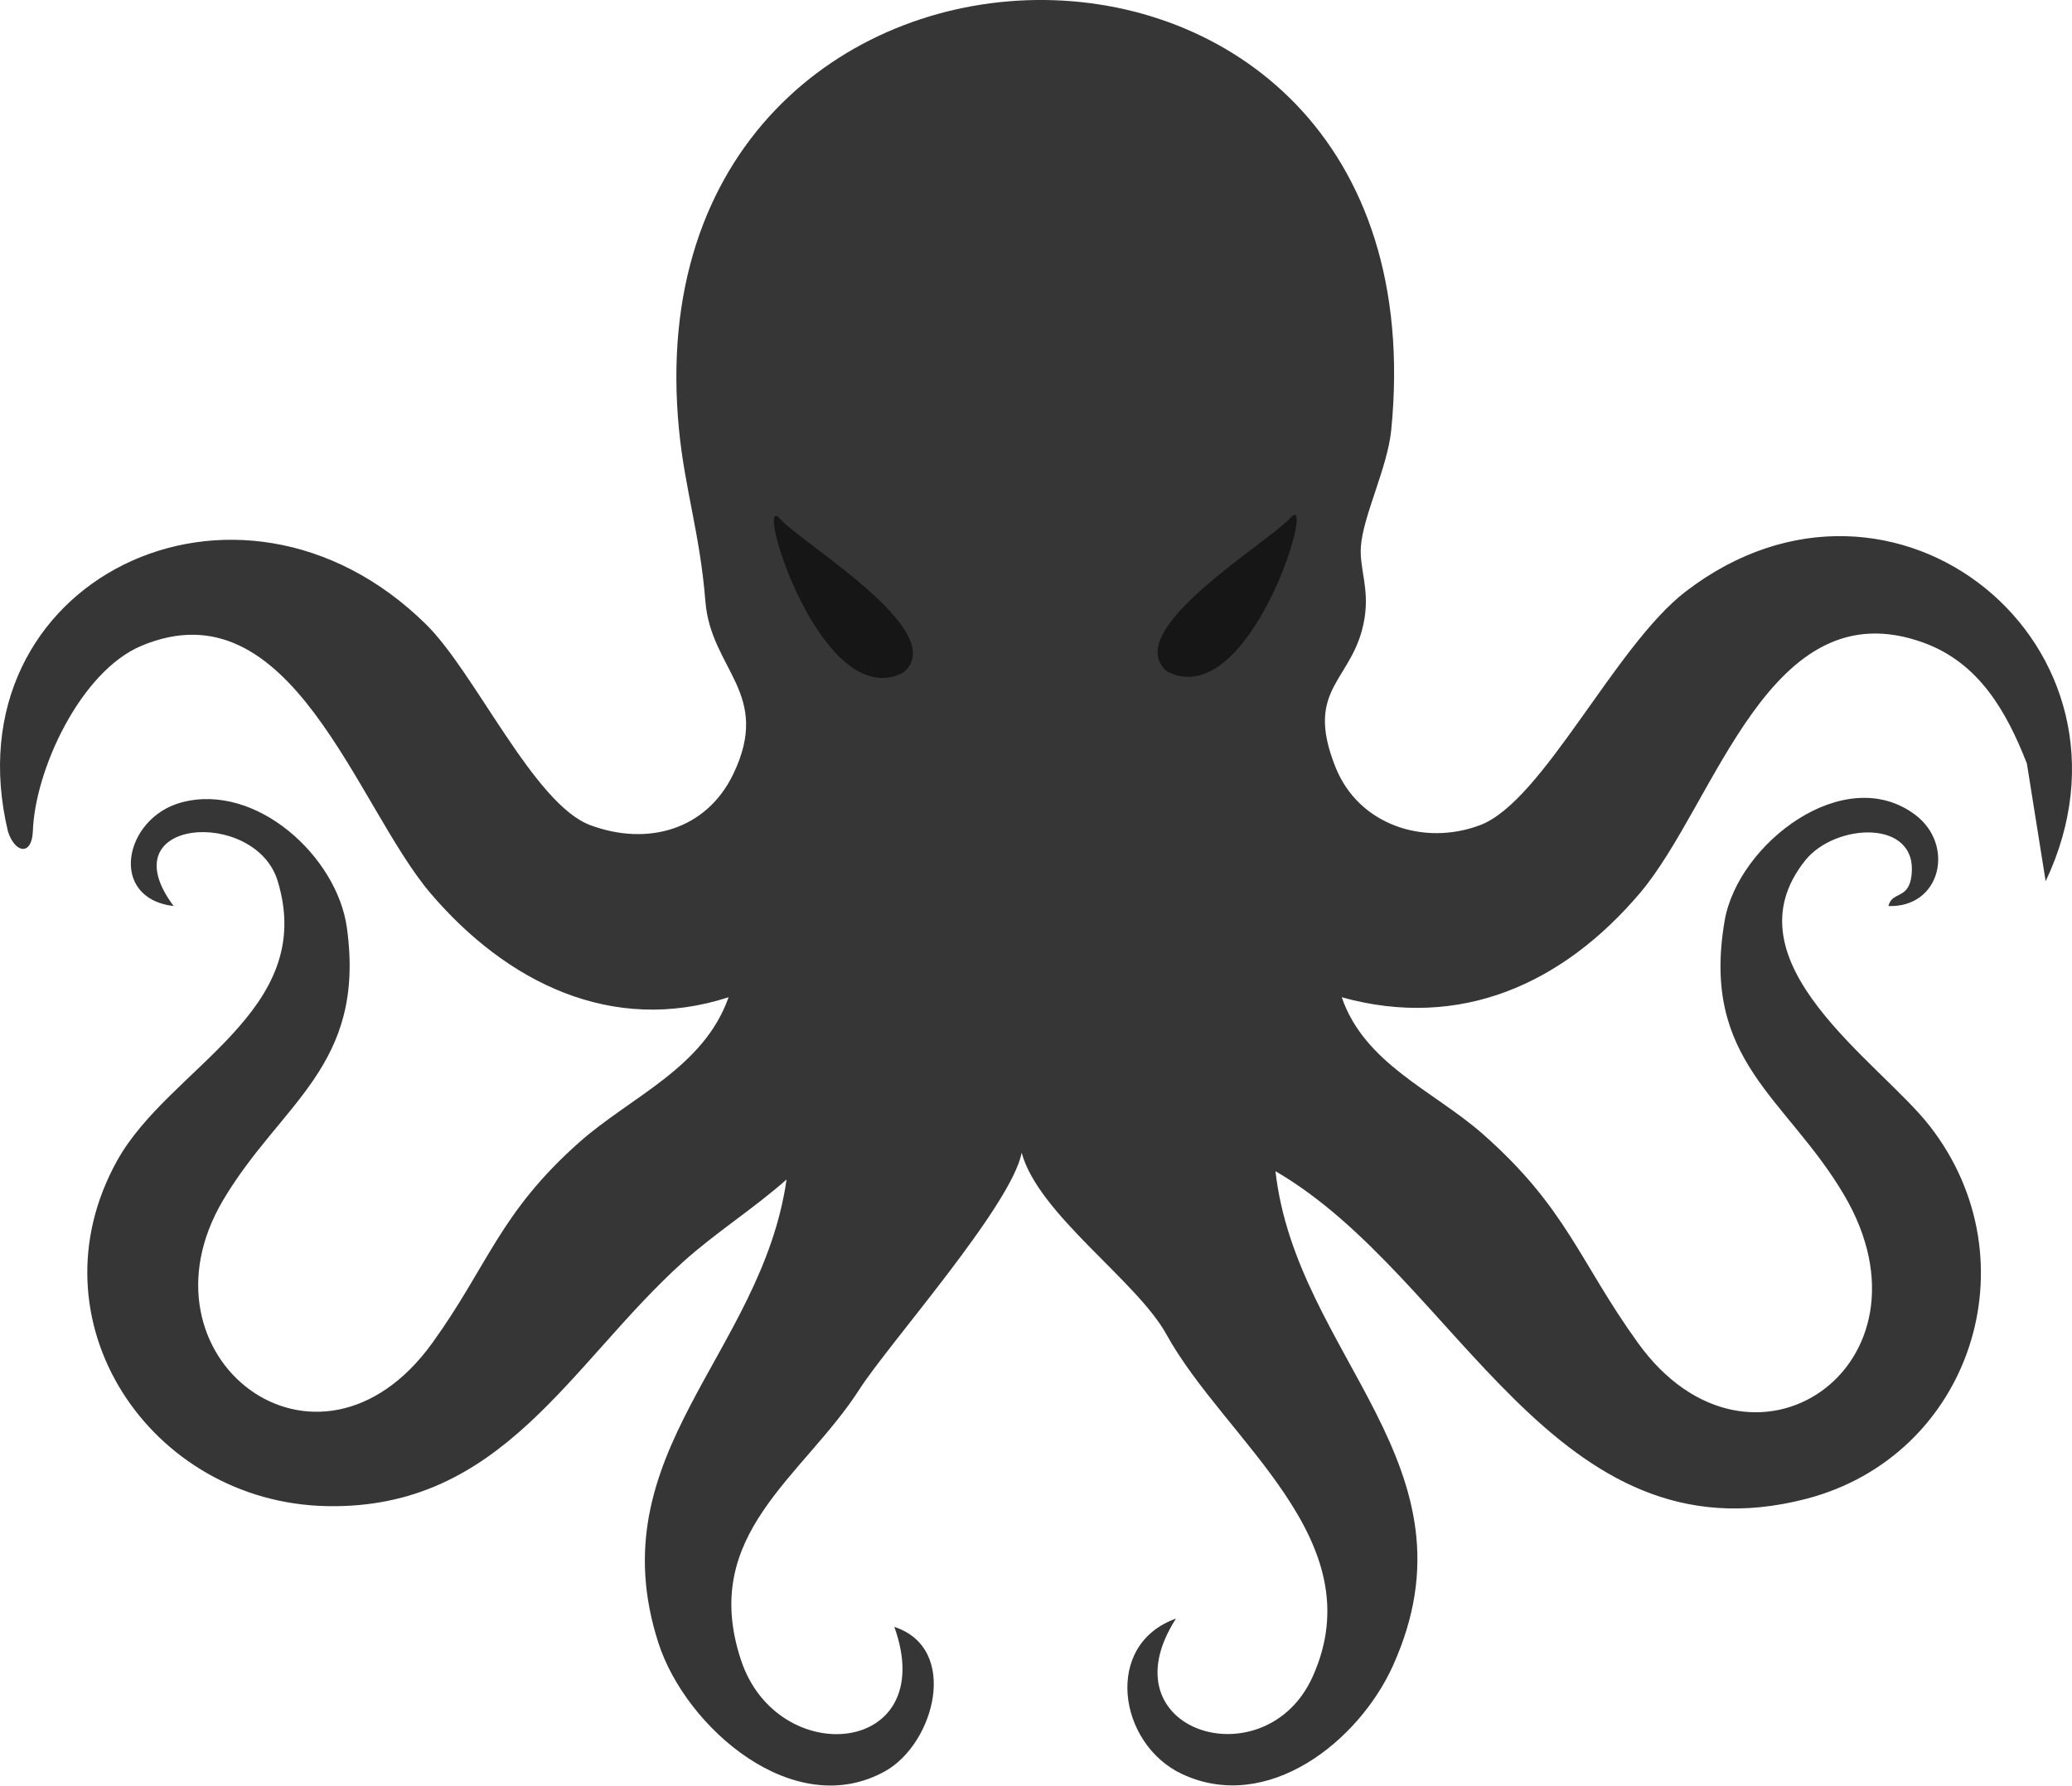
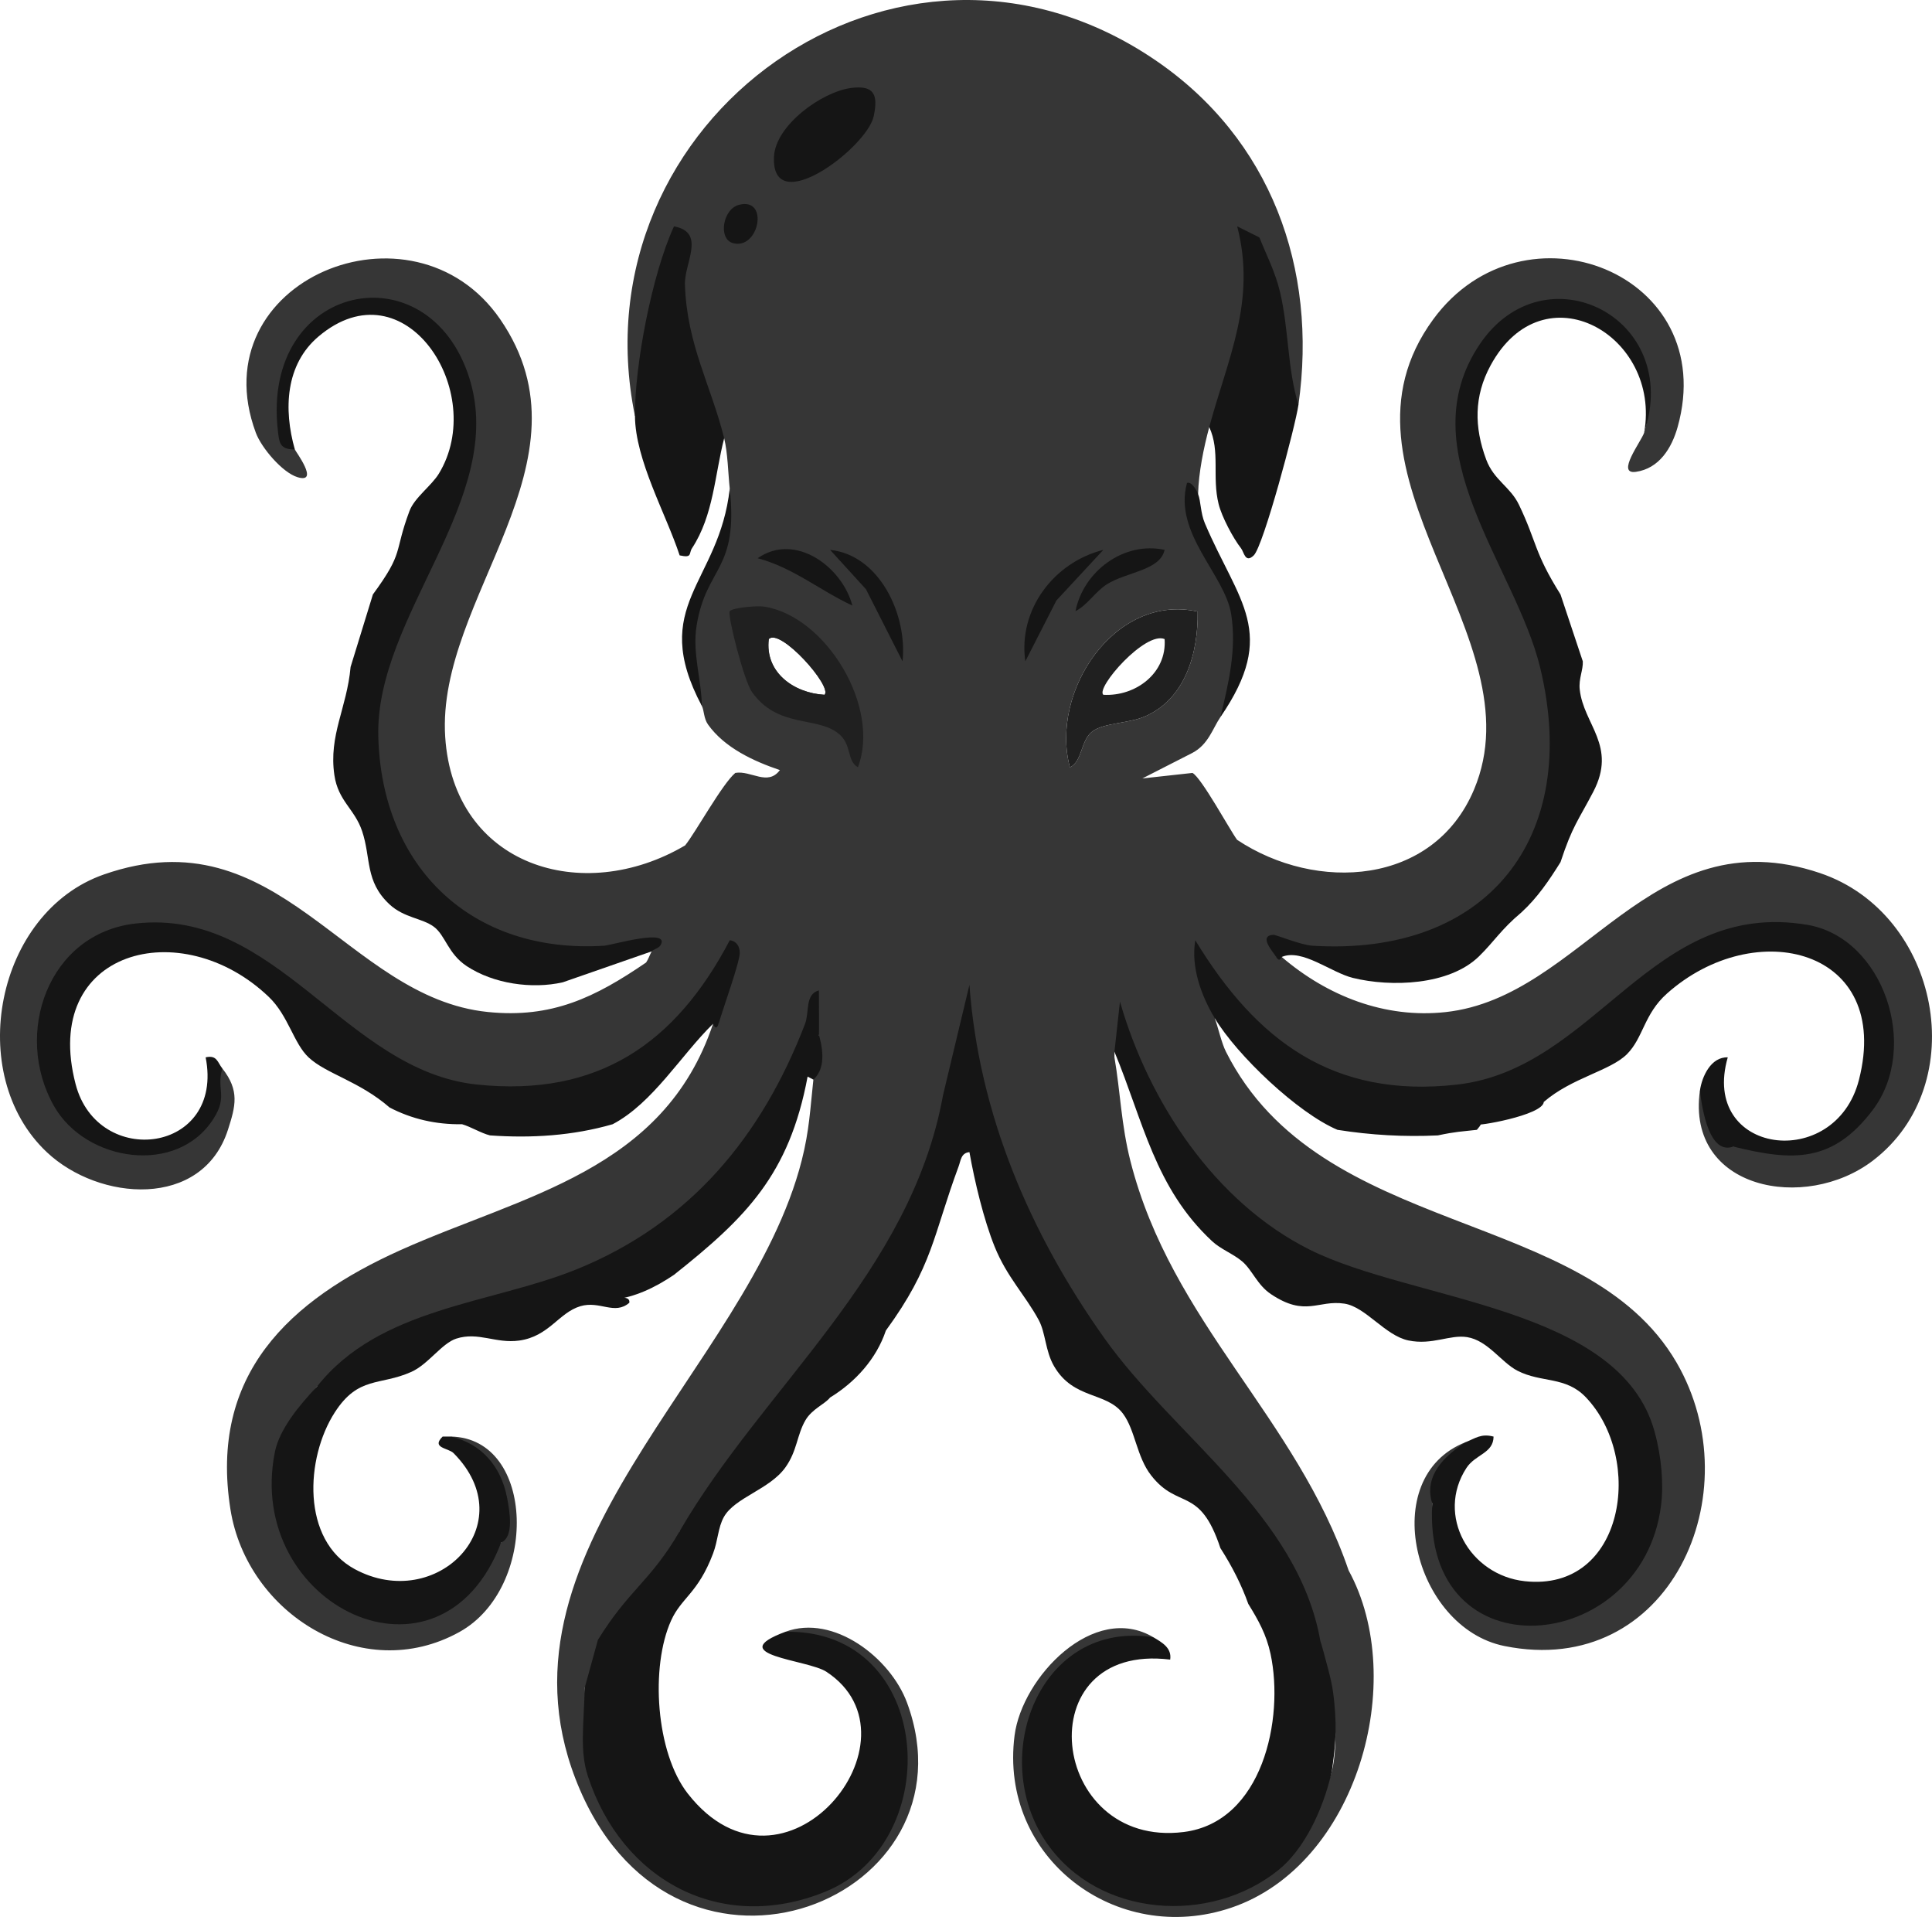
- <svg xmlns="http://www.w3.org/2000/svg" width="250.132" height="215.557" viewBox="0 0 250.132 215.557">
-   <path fill="#363636" d="M203.488,71.417c-8.543,6.561-17.216,25.329-24.804,28.195-6.776,2.56-14.667-.016-17.457-6.984-3.913-9.773,2.26-10.341,3.497-17.972.594-3.664-.618-6.012-.441-8.634.254-3.756,3.221-9.549,3.671-14.139,6.901-70.347-92.639-68.001-85.983,0,.706,7.213,2.538,12.589,3.185,20.723.658,8.265,8.06,11.074,3.364,20.843-3.243,6.746-10.37,8.741-17.275,6.161-6.779-2.533-13.89-18.392-19.789-24.212C28.713,52.959-6.255,70.178.964,100.393c.855,2.634,2.865,2.931,3,0,.248-7.493,5.781-19.336,13.08-22.415,18.143-7.654,25.927,19.314,34.95,29.885,9.149,10.718,21.871,17.09,35.96,12.53-2.993,8.516-11.787,11.987-18.002,17.488-9.639,8.533-11.024,14.904-17.758,24.242-13.836,19.183-36.464,1.664-25.251-17.251,6.971-11.76,17.258-16.138,14.931-32.892-1.189-8.561-10.917-17.511-19.932-15.118-6.999,1.858-8.927,11.577-.978,12.521-8.019-10.7,9.853-11.863,12.551-3.043,4.83,15.785-13.077,22.473-19.357,33.747-10.785,19.358,3.977,41.318,25.302,41.74,21.232.42,29.351-17.166,42.977-29.461,3.932-3.548,8.553-6.456,12.517-9.973-3.028,21.146-22.867,33.069-15.463,55.973,3.298,10.202,16.379,21.625,27.389,15.444,5.933-3.331,8.995-14.801,1.085-17.407,5.564,15.549-14.091,17.36-18.512,4.009-5.037-15.208,7.475-22.06,14.317-32.714,3.535-5.504,18.321-22.133,19.566-28.536,2,7.412,13.898,15.452,17.458,21.903,7.125,12.909,25.116,24.761,17.677,41.334-5.675,12.642-25.291,6.648-16.506-6.996-8.815,3.134-6.979,15.15.728,18.763,10.315,4.836,21.343-3.941,25.465-13.08,10.889-24.141-11.66-37.325-14.183-59.693,22.045,12.796,33.551,47.458,64.048,39.559,19.872-5.148,27.625-28.754,14.918-45.035-6.075-7.784-24.832-19.783-15.005-32.054,3.622-4.522,13.625-5.032,12.824,1.82-.348,2.975-2.347,1.857-2.791,3.7,6.357.207,8.05-7.391,3.246-11.01-8.53-6.424-21.409,3.465-23.011,12.76-2.921,16.952,7.457,21.332,14.406,33.114,12.133,20.57-11.259,36.775-24.876,17.876-7.095-9.847-8.595-16.302-18.758-25.242-5.893-5.184-14.242-8.438-17.002-16.488,14.306,3.979,26.668-1.605,35.961-12.53,9.225-10.844,15.602-37.111,34.318-30.258,6.669,2.442,9.975,8.294,12.432,14.567l2.267,14.213c13.383-28.226-18.216-54.357-43.463-34.968Z" />
-   <path fill="#161616" d="M109.069,81.191c-9.971,5.176-18.156-22.123-14.941-18.588,2.914,3.204,20.706,13.706,14.941,18.588Z" />
-   <path fill="#161616" d="M140.887,81.058c-5.765-4.882,12.027-15.384,14.941-18.588,3.215-3.535-4.971,23.765-14.941,18.588Z" />
+ <svg xmlns="http://www.w3.org/2000/svg" viewBox="0 0 263.073 260.964">
+   <path fill="#363636" d="M247.821,118.854c-23.169-7.808-32.217,16.882-50.976,18.925-8.289.903-16.119-2.196-22.318-7.507h-.759l.905-1.241c28.451,6.985,45.588-18.456,34.684-44.11-5.808-10.718-18.152-37.367.316-42.602,9.272-2.628,17.037,7.91,14.203,16.588-.4,1.197-3.888,5.714-1.134,5.327,3.199-.45,4.898-3.269,5.69-6.086,5.875-20.914-20.969-31.47-33.275-14.674-15.422,21.048,14.365,43.104,5.555,64.015-5.511,13.082-21.472,14.009-32.258,6.841-.896-1.18-4.863-8.48-6.079-9.108l-6.824.749,6.779-3.459c2.215-1.144,2.791-3.347,3.846-4.885,2.424-5.11,4.021-10.769,1.766-16.206l-5.119-10.51c-.749-1.866-.643-3.084.316-3.653.075-2.946.759-6.284,1.518-9.111l1.864-1.035c2.896-6.562,4.799-16.208,4.021-23.354l.948-1.425-.921,1.735c2.407,6.215,3.851,12.819,4.332,19.814l1.904,1.228c2.641-18.593-3.766-36.227-19.501-46.93-35.042-23.836-79.094,8.103-70.846,48.449l1.531-1.147c.408-7.682,1.887-15.403,4.579-22.624l.092.235c-2.062,7.981.867,17.999,4.096,25.515l1.85,1.057c.494,1.996.535,4.746.759,6.833.264,5.465-1.965,10.071-4.384,14.827-2.173,4.906-.897,9.898.588,14.782.322.606.236,1.683.846,2.536,2.258,3.16,6.189,4.978,9.779,6.191-1.652,2.229-3.935.02-6.066.383-1.754,1.448-5.408,8.101-6.837,9.87-13.974,8.245-31.537,2.795-32.67-14.774-1.223-18.959,20.821-37.463,7.491-56.846-11.881-17.276-40.964-5.302-33.28,15.439.76,2.051,3.632,5.453,5.709,6.063,3.029.889-.331-3.56-.395-3.785-5.954-8.838,3.934-23.309,14.61-18.638,16.886,7.387,4.128,32.286-1.592,43.408-11.117,24.028,8.393,51.147,34.883,42.737l.689.822c-.268.483-.455,1.08-.759,1.518-6.947,4.745-12.821,7.624-21.544,6.736-19.399-1.973-28.38-27.096-52.31-18.714-14.696,5.147-18.999,27.185-7.759,37.788,7.125,6.721,21.19,7.776,24.672-3.034,1.039-3.226,1.617-5.333-.759-8.351l-1.092.409c-2.322,20.941-29.698,7.096-21.129-11.028,8.113-17.161,30.926-2.075,39.838,6.741,15.841,13.186,39.736,9.521,50.293-8.506-1.482,3.158-1.595,5.262-.339,6.311h-.759c-6.711,20.07-25.894,23.332-42.491,30.773-15.245,6.835-26.125,16.973-23.22,35.317,2.246,14.179,17.926,24.051,31.192,16.69,10.744-5.961,10.411-26.363-1.165-26.598,6.186,3.16,7.362,7.753,6.833,14.425-6.158,8.727-13.323,13.878-23.137,6.055-8.472-6.754-8.392-19.126-1.917-27.313l2.178-.225c4.109-4.522,9.778-7.033,15.514-8.803,15.818-3.801,29.538-8.54,40.187-21.895,6.456-8.096,8.098-12.842,9.848-22.326-.17.965-.729,4.737.602,5.418-.037,2.601-.548,4.127-.759,6.074-.435,4.007-.549,6.904-1.575,10.952-7.283,28.732-44.115,53.502-30.202,85.738,13.6,31.51,54.38,14.74,44.526-11.88-2.259-6.103-10.005-12.082-16.545-9.648,1.946,1.655,4.715,1.447,7.015,2.474,13.51,6.035,9.475,30.014-4.694,32.873-19.298,3.894-29.219-10.191-29.653-27.755l13.46-19.16-.554-2.098,2.452-1.145c6.547-9.497,13.445-18.749,20.697-27.756,8.613-10.922,13.37-23.474,15.812-36.843,3.945,22.432,16.768,40.996,31.58,57.456,5.039,6.2,6.693,4.506,11.516,11.329l2.456,3.735c.897,2,1.576,4.75,1.985,6.221l1.853,7.147c.849,2.655,1.412,8.559.477,12.503-8.109,27.399-47.922,18.989-40.027-7,1.344-4.425,4.929-9.096,9.612-10.128,2.088-.46,4.559.228,6.12-1.093-8.12-4.85-17.89,5.427-18.913,13.349-2.15,16.66,13.834,28.771,29.519,23.451,17.11-5.803,24.16-30.941,15.966-45.91-7.131-20.868-24.109-33.722-29.707-55.705-1.259-4.943-1.374-9.454-2.18-14.143h0v-.759l1.382-.464c7.968,23.246,27.443,31.881,49.314,37.297,7.771,2.789,16.246,6.626,19.539,14.729l1.89.823c7.14,23.505-26.551,36.6-28.85,9.111.74-3.309,1.384-6.339,5.119-7.419l-.563-.932c-12.177,4.759-7.096,25.256,5.271,27.755,22.494,4.546,33.767-20.85,23.427-38.612-12.378-21.265-48.448-16.698-61.344-42.289-.6-1.192-1.041-3.214-1.518-4.555.908-1.131.771-2.573-.412-4.325,17.888,23.64,43.398,16.88,61.565-1.742,10.012-7.721,26.408-8.866,29.46,6.049,2.258,11.034-7.562,21.314-18.496,16.427l-1.511,1.053c-2.904-2.622-3.129-3.993-4.555-7.592-1.868,13.461,14.344,16.537,23.553,9.507,13.634-10.408,9.104-33.652-7.2-39.146ZM112.268,94.585c-4.168-.234-8.138-3.044-7.584-7.584,1.531-1.588,8.733,6.495,7.584,7.584ZM148.754,99.563c-1.63,1.211-1.362,4.133-3.069,4.891-2.762-10.227,6.065-23.716,17.397-21.197.085,5.601-1.647,11.907-7.229,14.295-2.176.931-5.54.853-7.099,2.011Z" />
+   <g fill="#151515">
+     <path d="M225.296,194.894c.971,3.529,1.245,7.184.878,10.076-2.6,20.462-32.566,23.184-31.147-.295-.98-2.988.538-5.771,4.555-8.351,1.291-.505,2.083-1.21,3.792-.755-.026,2.295-2.478,2.401-3.695,4.27-4.191,6.436.411,14.602,7.956,15.417,13.62,1.471,16.274-16.692,8.303-25.04-2.76-2.89-6.019-1.931-9.299-3.608-2.217-1.134-4.045-4.133-6.874-4.581-2.354-.374-4.733,1.13-7.983.454-3.169-.658-5.832-4.575-8.718-5.012-3.594-.544-5.28,1.879-10.017-1.302-1.861-1.25-2.541-3.296-3.905-4.447-1.239-1.045-2.919-1.657-4.088-2.745-7.812-7.272-9.373-16.328-13.303-25.796l.75-6.827c3.913,13.648,12.904,27.309,25.834,33.768,14.097,7.042,42.292,7.692,46.961,24.775Z" />
+     <path d="M111.513,140.901c.812,2.855.558,4.88-.759,6.074l-.784-.415c-2.503,13.364-8.394,19.2-18.197,26.988-2.518,1.695-5.291,3.068-8.368,3.393-.131.04,2.441-.865,2.294.403-2.027,1.75-4.007-.324-6.677.476-2.947.883-4.256,4.11-8.326,4.676-3.198.445-5.559-1.235-8.571-.263-1.963.633-3.808,3.493-6.11,4.525-4.3,1.928-7.201.51-10.429,5.515-4.016,6.229-4.559,17.405,2.712,21.335,11.178,6.042,23.059-6.115,13.467-15.783-.718-.724-3.104-.688-1.489-2.263.376.007.753-.004,1.129.004,4.21.978,6.805,4.09,7.625,8.248.373,1.893.991,5.412-.792,6.177-8.229,21.655-34.986,8.553-30.806-12.336.611-3.054,3.276-6.318,5.752-8.922,8.519-10.772,23.651-11.209,35.315-15.932,15.477-6.267,25.233-18.101,31.12-33.414.611-1.589-.034-4.046,1.887-4.558-.006,2.018.037,4.055.008,6.074Z" />
+     <path d="M171.491,32.333c1.012,2.527,2.155,4.679,2.81,7.439,1.201,5.063.976,10.365,2.504,15.337-.409,2.878-4.771,19.224-6.084,20.497-1.165,1.129-1.33-.451-1.727-.957-1.096-1.393-2.627-4.3-3.056-6.016-.933-3.735.252-7.183-1.28-10.488,2.491-9.272,6.451-17.144,3.804-27.332l3.029,1.518Z" />
+     <path d="M91.773,30.815c4.399.816,1.392,4.988,1.491,7.936.274,8.203,3.561,13.712,5.342,20.914-1.291,5.014-1.437,10.483-4.374,14.964-.473.722.089,1.368-1.688.977-1.862-5.668-6.037-12.952-6.085-18.978-.054-6.831,2.307-19.282,5.315-25.813Z" />
+     <path d="M181.693,231.85c-.236-2.334-.385-2.978-1.5-7.088-.124-.458-.266-.926-.405-1.369-3.036-17.188-19.884-27.806-29.427-41.243-10.089-14.206-17.077-30.478-18.357-48.078l-3.591,14.999c-4.39,24.301-24.584,39.87-35.881,59.401-3.918,6.774-6.884,7.894-11.119,14.776l-1.788,6.482c-.154,5.341-.68,8.677.422,12.055,4.635,14.21,18.144,21.526,32.348,15.733,16.538-6.745,14.788-35.754-5.438-35.381-8.619,3.207,3.014,3.772,5.566,5.443,13.85,9.071-5.825,33.268-18.868,16.59-4.363-5.579-5.118-17.268-2.272-23.563,1.419-3.139,3.652-3.69,5.705-9.1.696-1.835.666-3.527,1.473-4.983,1.479-2.669,6.246-3.75,8.399-6.782,1.595-2.247,1.55-4.405,2.712-6.396.899-1.541,2.621-2.17,3.359-3.097,3.434-2.097,6.305-5.262,7.592-9.111,6.431-8.811,6.413-12.925,9.91-22.357.3-.809.319-1.822,1.471-1.938.701,3.973,1.948,9.202,3.44,12.89,1.665,4.113,4.151,6.565,5.988,9.956.957,1.765.89,4.203,2.081,6.27,2.664,4.62,7.162,3.456,9.423,6.52,1.647,2.231,1.829,5.819,3.795,8.353,3.708,4.779,6.619,1.375,9.445,9.915,1.633,2.543,2.898,5.074,3.796,7.592,1.378,2.239,2.466,4.159,3.037,6.833h0s0,0,0,0c1.877,8.791-1.077,22.887-11.834,24.227-18.363,2.287-21.495-25.897-1.836-23.471.245-1.599-1.131-2.35-2.274-3.033-15.522-2.464-22.636,16.343-14.511,28.033,7.011,10.087,22.173,11.172,31.524,3.65,3.399-2.734,6.04-7.979,7.281-13.461.385-2.843.729-5.341.332-9.267Z" />
+     <path d="M236.024,156.085c-3.246,1.178-4.233-4.937-4.555-7.592.269-1.937,1.503-4.636,3.793-4.55-3.812,13.234,14.64,15.679,17.866,3.053,4.567-17.874-14.139-22.45-26.155-11.73-3.126,2.789-3.202,6.001-5.43,8.236-2.277,2.284-7.511,3.203-11.332,6.51-.119,1.835-9.481,3.413-9.153,3.044.886-.999,1.17-.548.043.752-2.137.245-2.838.232-5.315.759-4.559.217-9.114-.036-13.666-.759-5.399-2.281-13.664-10.134-16.703-15.184-1.847-3.069-3.273-6.954-2.661-10.625,8.339,13.711,18.803,21.538,35.607,19.656,19.03-2.132,26.457-25.334,47.728-21.755,10.37,1.745,15.411,16.651,8.895,25.233-5.432,7.154-10.826,6.977-18.961,4.954Z" />
+     <path d="M30.277,145.456c-.85,2.867.77,3.71-1.179,6.799-4.958,7.862-17.454,5.914-21.758-1.704-5.559-9.839-.801-23.516,11.165-24.836,19.226-2.121,28.485,20.038,46.409,21.925,16.509,1.738,27.086-5.587,34.46-19.645.91.125,1.357.83,1.354,1.727-.004,1.317-2.275,7.544-2.882,9.659-.215.663-.469.653-.759,0-4.334,4.22-8.193,10.793-13.666,13.666-5.421,1.567-11.084,1.921-16.703,1.518-1.226-.304-2.573-1.163-3.796-1.518-3.563.052-6.853-.707-9.87-2.278-4.147-3.6-8.628-4.576-11.025-6.817-2.054-1.919-2.754-5.683-5.426-8.24-11.902-11.39-31.085-6.435-26.305,11.88,3.024,11.589,20.279,9.424,17.706-3.652,1.549-.348,1.6.659,2.274,1.515Z" />
+     <path d="M88.736,129.513l-12.108,4.213c-4.214.955-9.441.195-13.065-2.195-2.582-1.703-2.903-4.199-4.494-5.375s-4.059-1.194-6.051-3.06c-3.338-3.128-2.475-6.261-3.712-9.954-1.01-3.015-3.252-4.082-3.773-7.611-.804-5.444,1.704-9.126,2.206-14.737l3.037-9.87c4.312-5.884,2.804-5.537,4.976-11.347.69-1.845,2.993-3.432,4.009-5.102,6.723-11.047-4.6-28.632-16.39-18.668-4.505,3.808-4.777,9.92-3.224,15.377-2.061.011-2.125-.9-2.317-2.618-2.249-20.073,20.507-24.745,26.08-7.099,5.182,16.407-12.807,32.262-12.399,48.773.445,17.989,12.881,29.64,30.759,28.502,1.029-.066,9.289-2.518,7.613.023-.26.341-1.022.525-1.147.749Z" />
+     <path d="M223.877,58.906c2.37-13.246-13.693-22.484-20.918-9.149-2.261,4.173-2.235,8.391-.586,12.811,1.049,2.812,3.278,3.679,4.466,6.163,2.473,5.169,2.018,6.402,5.649,12.193l3.037,9.111c.057,1.175-.579,2.362-.42,3.826.52,4.79,5.113,7.663,1.847,13.923-2.076,3.979-2.825,4.613-4.463,9.583-1.542,2.469-3.139,4.839-5.315,6.833-2.82,2.368-3.672,3.922-5.78,5.988-4.044,3.962-11.993,4.219-17.188,2.935-2.98-.737-6.905-4.031-9.678-2.849-.223.501-.477.491-.759,0-.294-.569-2.52-2.884-.39-3.014.388-.024,3.705,1.384,5.336,1.485,23.787,1.469,36.59-14.689,31.007-37.84-3.336-13.83-18.041-29.591-8.192-44.096,8.781-12.932,27.606-3.657,22.348,12.099Z" />
+     <path d="M163.14,67.257c.386,1.004.321,2.571.928,3.995,4.59,10.77,10.019,14.841,2.109,26.373,1.107-4.557,2.223-9.23,1.472-13.999-.851-5.406-7.904-11.018-6.02-17.885.669-.224,1.353,1.106,1.511,1.515Z" />
+     <path d="M95.569,96.107c-7.307-13.753,2.381-16.633,3.796-29.609,1.21,11.272-3.189,10.541-4.507,18.643-.613,3.765.654,7.287.711,10.966Z" />
+     <path d="M115.884,11.977c3.115-.407,3.731.87,3.079,3.866-.93,4.274-13.971,14.109-13.573,5.496.198-4.298,6.534-8.844,10.494-9.362Z" />
+     <path d="M116.064,82.438c-4.44-2.065-8.064-5.161-12.899-6.446,5.151-3.58,11.534,1.218,12.899,6.446Z" />
+     <path d="M122.893,90.03l-4.978-9.816-4.884-5.357c6.791.71,10.548,8.925,9.862,15.173Z" />
+     <path d="M150.233,74.857l-6.387,6.891-4.234,8.282c-1.001-7.052,3.898-13.48,10.621-15.173Z" />
+     <path d="M158.58,74.853c-.6,2.817-5.223,3.018-7.841,4.678-1.632,1.035-2.593,2.773-4.295,3.669,1.086-5.434,6.576-9.542,12.136-8.347Z" />
+     <path d="M100.628,27.884c4.153-1.086,2.725,6.238-.857,5.201-1.988-.575-1.382-4.616.857-5.201Z" />
+   </g>
+   <path fill="#202020" d="M163.082,83.257c-11.332-2.519-20.159,10.97-17.397,21.197,1.707-.758,1.439-3.68,3.069-4.891,1.559-1.159,4.924-1.08,7.099-2.011,5.582-2.388,7.314-8.694,7.229-14.295ZM150.236,94.585c-1.071-.94,5.718-8.7,8.344-7.584.33,4.636-3.961,7.838-8.344,7.584Z" />
+   <path fill="#202020" d="M104.099,82.585c-1.031-.168-4.389.147-4.739.623-.342.464,1.925,9.446,3.038,11.006,3.55,4.978,8.804,3.234,11.798,5.664,1.83,1.486,1.071,3.695,2.624,4.576,3.117-8.191-4.304-20.497-12.72-21.869ZM112.268,94.585c-4.168-.234-8.138-3.044-7.584-7.584,1.531-1.588,8.733,6.495,7.584,7.584Z" />
</svg>
